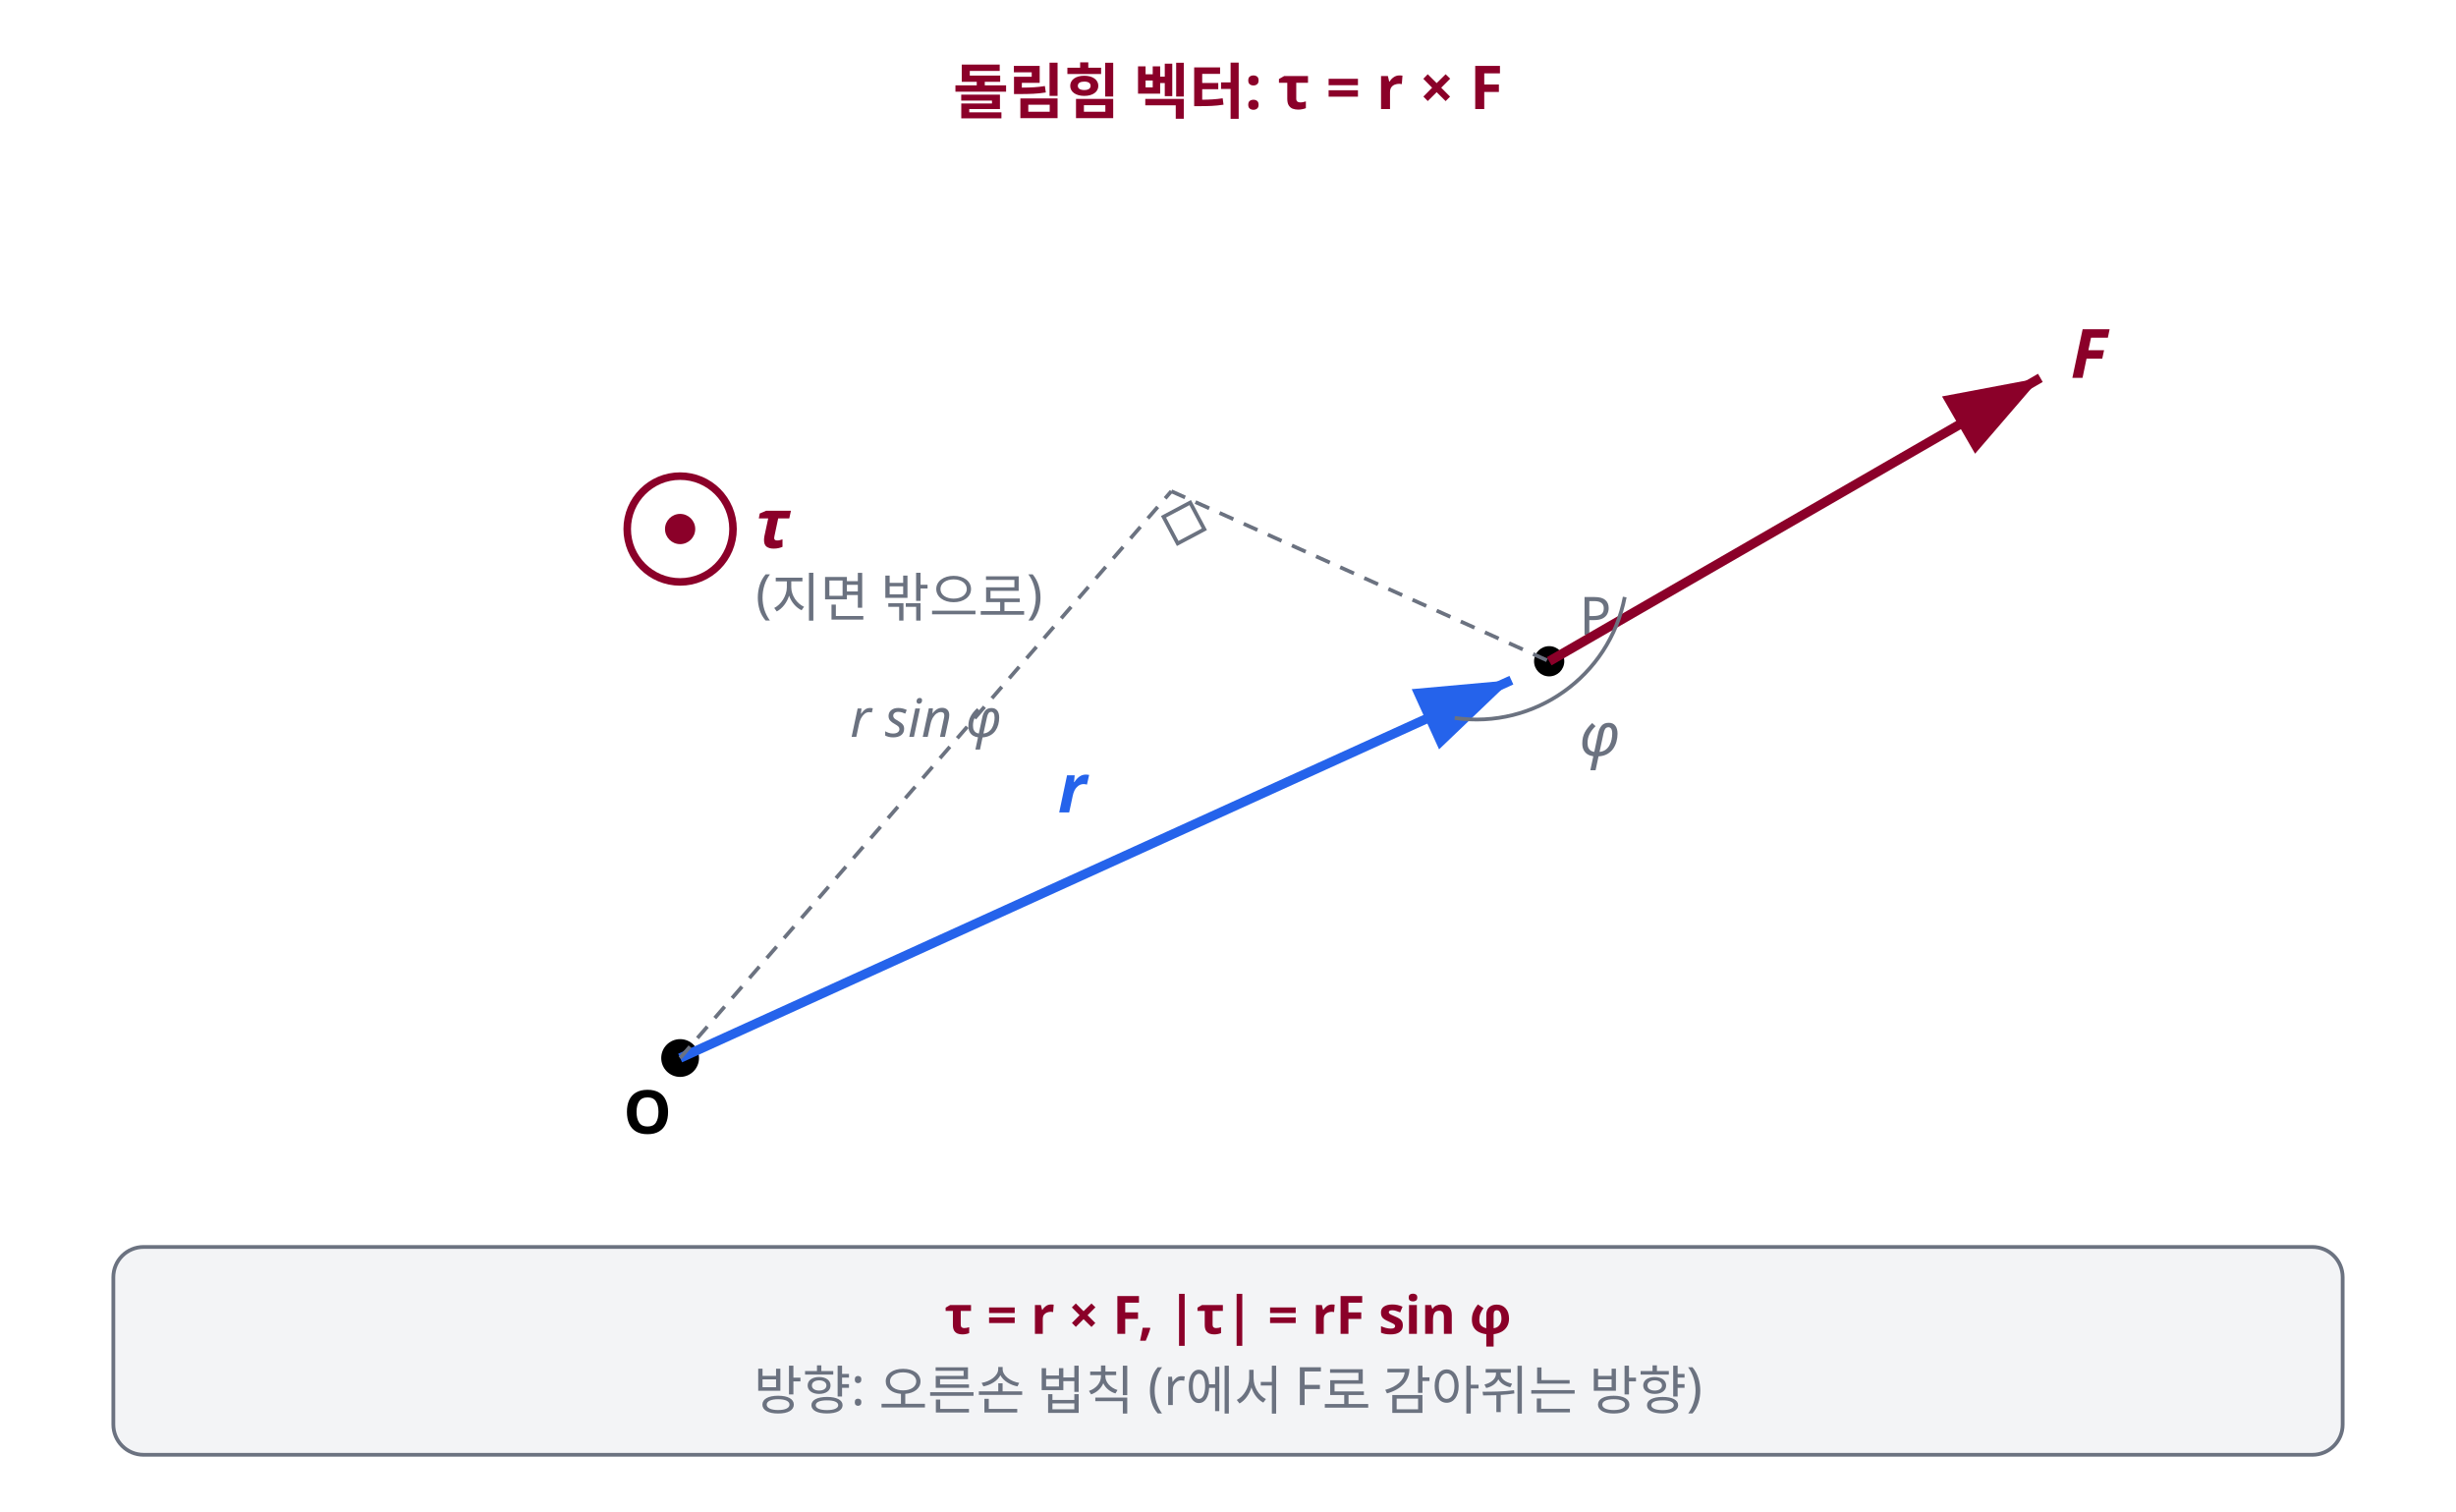
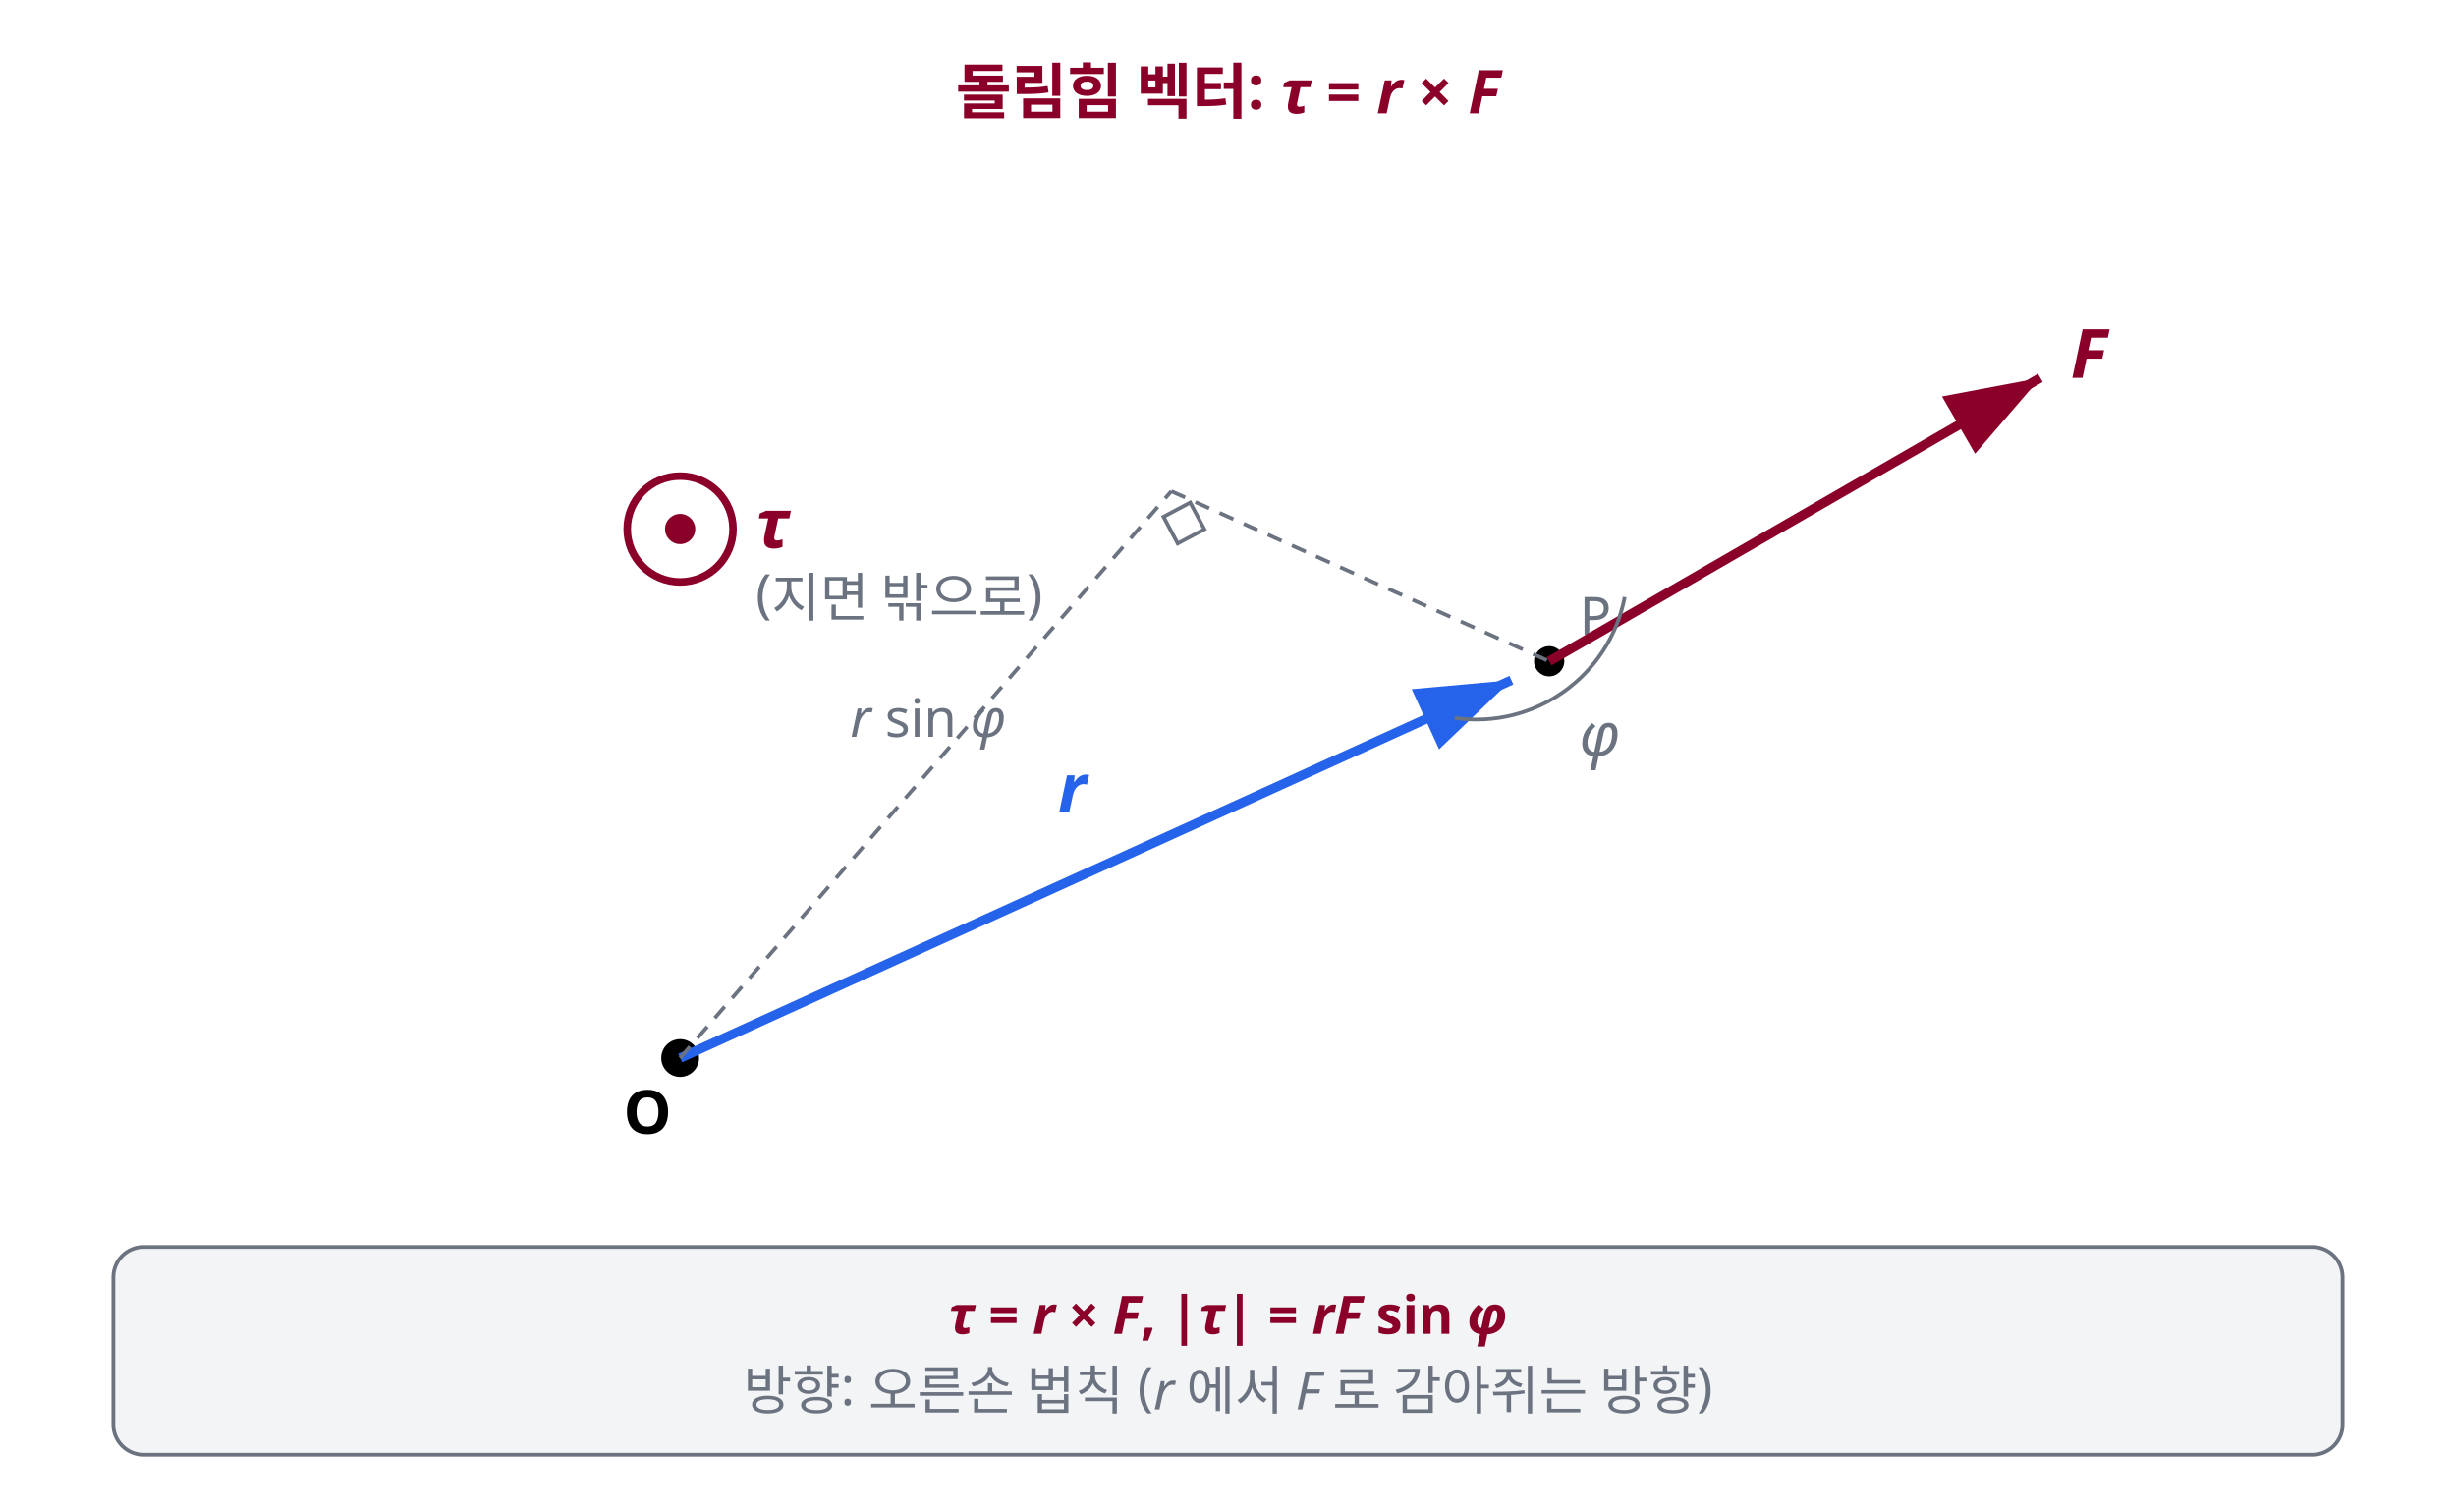
<svg xmlns="http://www.w3.org/2000/svg" viewBox="0 0 650 400" font-family="sans-serif">
  <defs>
    <marker id="arrR" markerWidth="10" markerHeight="7" refX="10" refY="3.5" orient="auto" fill="#8B0029">
      <polygon points="0 0, 10 3.5, 0 7" />
    </marker>
    <marker id="arrB" markerWidth="10" markerHeight="7" refX="10" refY="3.5" orient="auto" fill="#2563EB">
      <polygon points="0 0, 10 3.5, 0 7" />
    </marker>
    <marker id="arrK" markerWidth="10" markerHeight="7" refX="10" refY="3.5" orient="auto" fill="#000000">
      <polygon points="0 0, 10 3.5, 0 7" />
    </marker>
  </defs>
-   <text x="325" y="30" text-anchor="middle" font-size="16" font-weight="bold" fill="#8B0029">돌림힘 벡터: τ = r × F</text>
+   <text x="325" y="30" text-anchor="middle" font-size="16" font-weight="bold" fill="#8B0029">
+     돌림힘 벡터: <tspan font-style="italic">τ</tspan> = <tspan font-style="italic">r</tspan> × <tspan font-style="italic">F</tspan>
+   </text>
  <circle cx="180" cy="280" r="5" fill="#000000" />
  <text x="165" y="300" font-size="16" font-weight="bold" fill="#000000">O</text>
  <line x1="180" y1="280" x2="400" y2="180" stroke="#2563EB" stroke-width="2.5" marker-end="url(#arrB)" />
  <text x="280" y="215" font-size="18" font-weight="bold" font-style="italic" fill="#2563EB">r</text>
  <circle cx="410" cy="175" r="4" fill="#000000" />
  <text x="418" y="168" font-size="14" fill="#6B7280">P</text>
  <line x1="410" y1="175" x2="540" y2="100" stroke="#8B0029" stroke-width="2.5" marker-end="url(#arrR)" />
  <text x="548" y="100" font-size="18" font-weight="bold" font-style="italic" fill="#8B0029">F</text>
  <path d="M 385,190 A 40,40 0 0,0 430,158" fill="none" stroke="#6B7280" stroke-width="1" />
  <text x="418" y="200" font-size="16" font-style="italic" fill="#6B7280">φ</text>
  <g transform="translate(180, 140)">
    <circle cx="0" cy="0" r="14" fill="none" stroke="#8B0029" stroke-width="2" />
    <circle cx="0" cy="0" r="4" fill="#8B0029" />
    <text x="20" y="5" font-size="18" font-weight="bold" font-style="italic" fill="#8B0029">τ</text>
    <text x="20" y="22" font-size="14" fill="#6B7280">(지면 밖으로)</text>
  </g>
  <line x1="180" y1="280" x2="310" y2="130" stroke="#6B7280" stroke-width="1" stroke-dasharray="4 3" />
  <line x1="310" y1="130" x2="410" y2="175" stroke="#6B7280" stroke-width="1" stroke-dasharray="4 3" />
  <rect x="305" y="135" width="8" height="8" fill="none" stroke="#6B7280" stroke-width="1" transform="rotate(-28, 310, 130)" />
-   <text x="225" y="195" font-size="14" font-style="italic" fill="#6B7280">r sin φ</text>
+   <text x="225" y="195" font-size="14" fill="#6B7280">
+     <tspan font-style="italic">r</tspan> sin <tspan font-style="italic">φ</tspan>
+   </text>
  <rect x="30" y="330" width="590" height="55" rx="8" fill="#F3F4F6" stroke="#6B7280" stroke-width="1" />
-   <text x="325" y="353" text-anchor="middle" font-size="14" fill="#8B0029" font-weight="bold">τ = r × F,   |τ| = rF sin φ</text>
-   <text x="325" y="373" text-anchor="middle" font-size="14" fill="#6B7280">방향: 오른손 법칙 (r에서 F로 감아쥐는 방향)</text>
+   <text x="325" y="353" text-anchor="middle" font-size="14" fill="#8B0029" font-weight="bold">
+     <tspan font-style="italic">τ</tspan> = <tspan font-style="italic">r</tspan> × <tspan font-style="italic">F</tspan>,   |<tspan font-style="italic">τ</tspan>| = <tspan font-style="italic">rF</tspan> sin <tspan font-style="italic">φ</tspan>
+   </text>
+   <text x="325" y="373" text-anchor="middle" font-size="14" fill="#6B7280">
+     방향: 오른손 법칙 (<tspan font-style="italic">r</tspan> 에서 <tspan font-style="italic">F</tspan> 로 감아쥐는 방향)
+   </text>
</svg>
